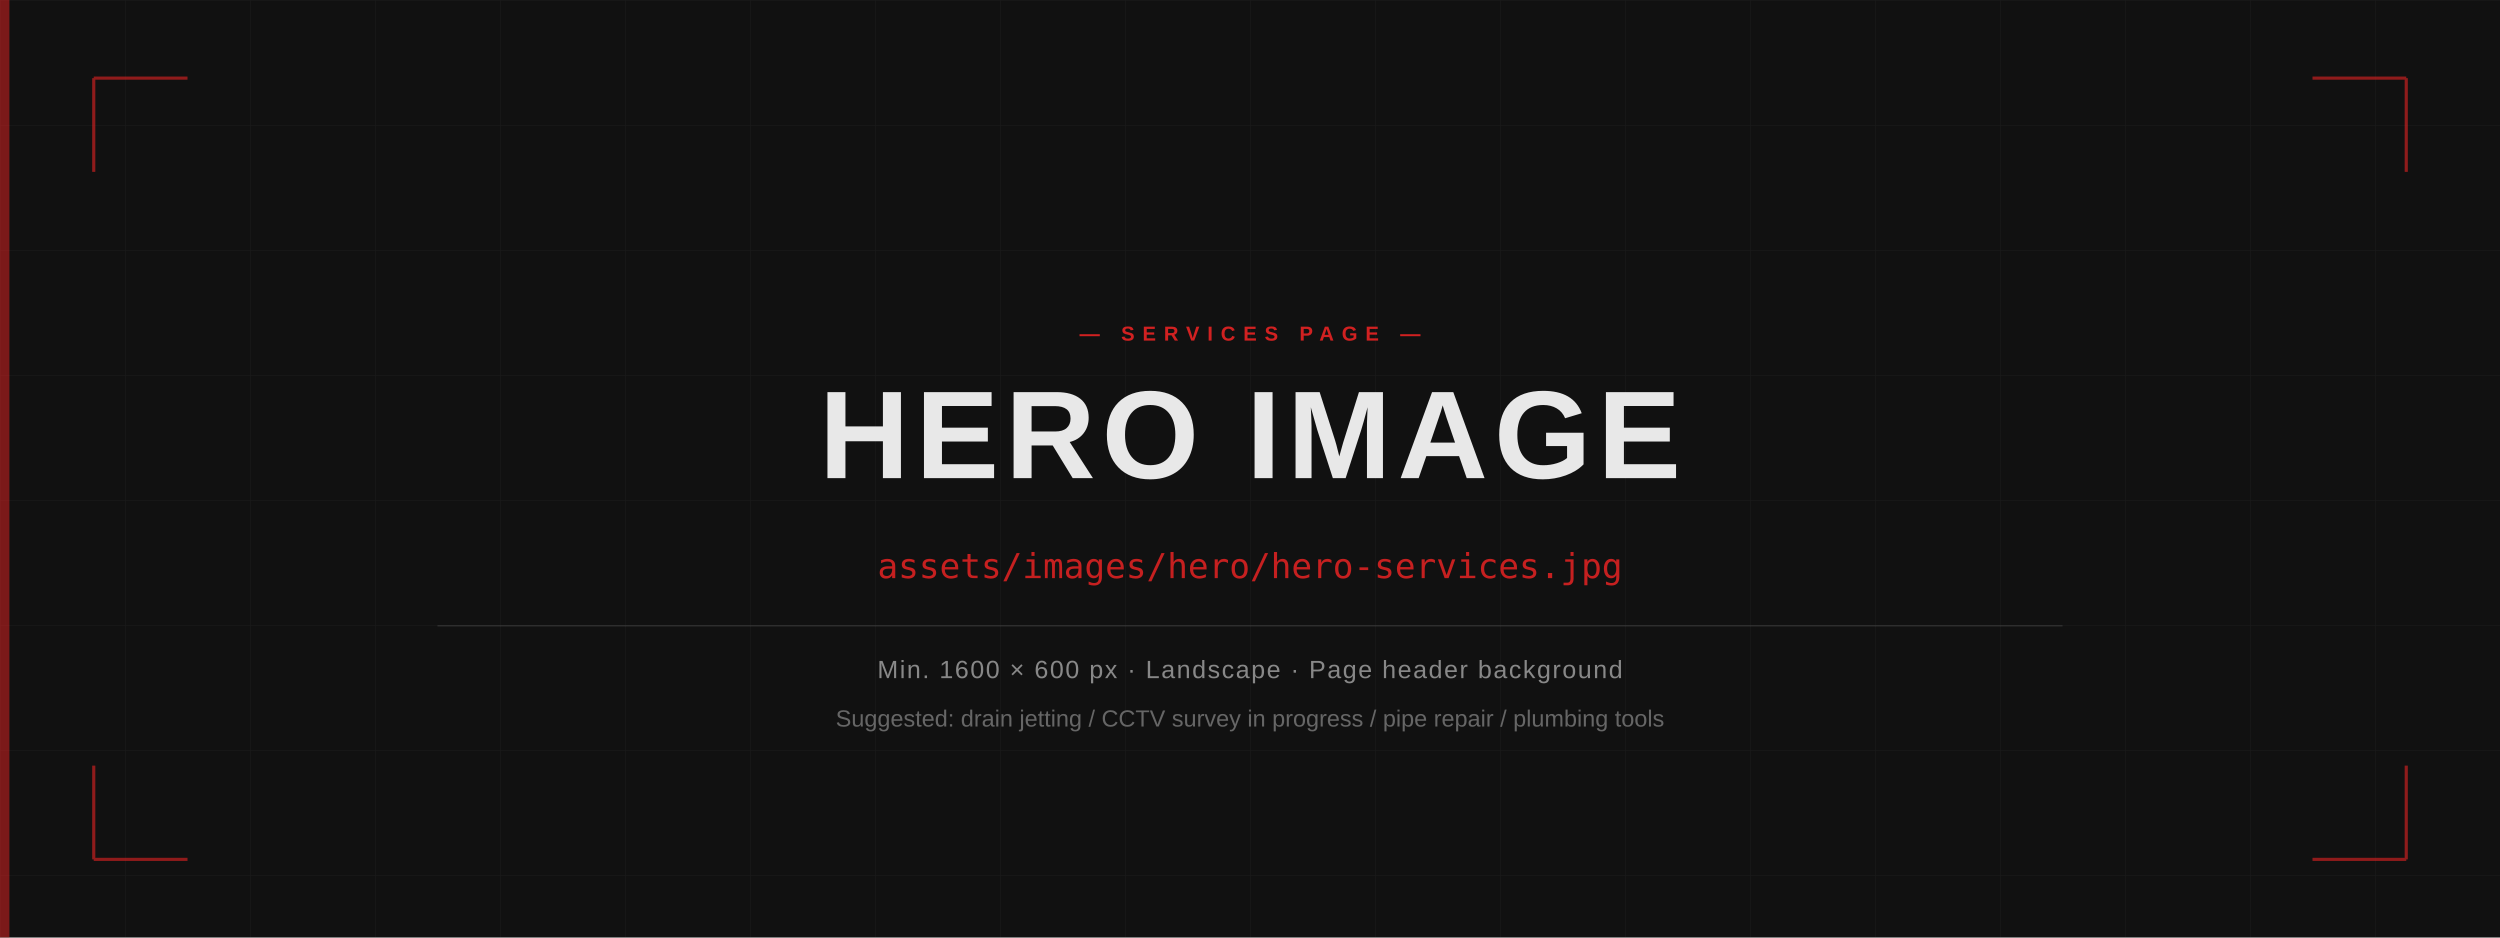
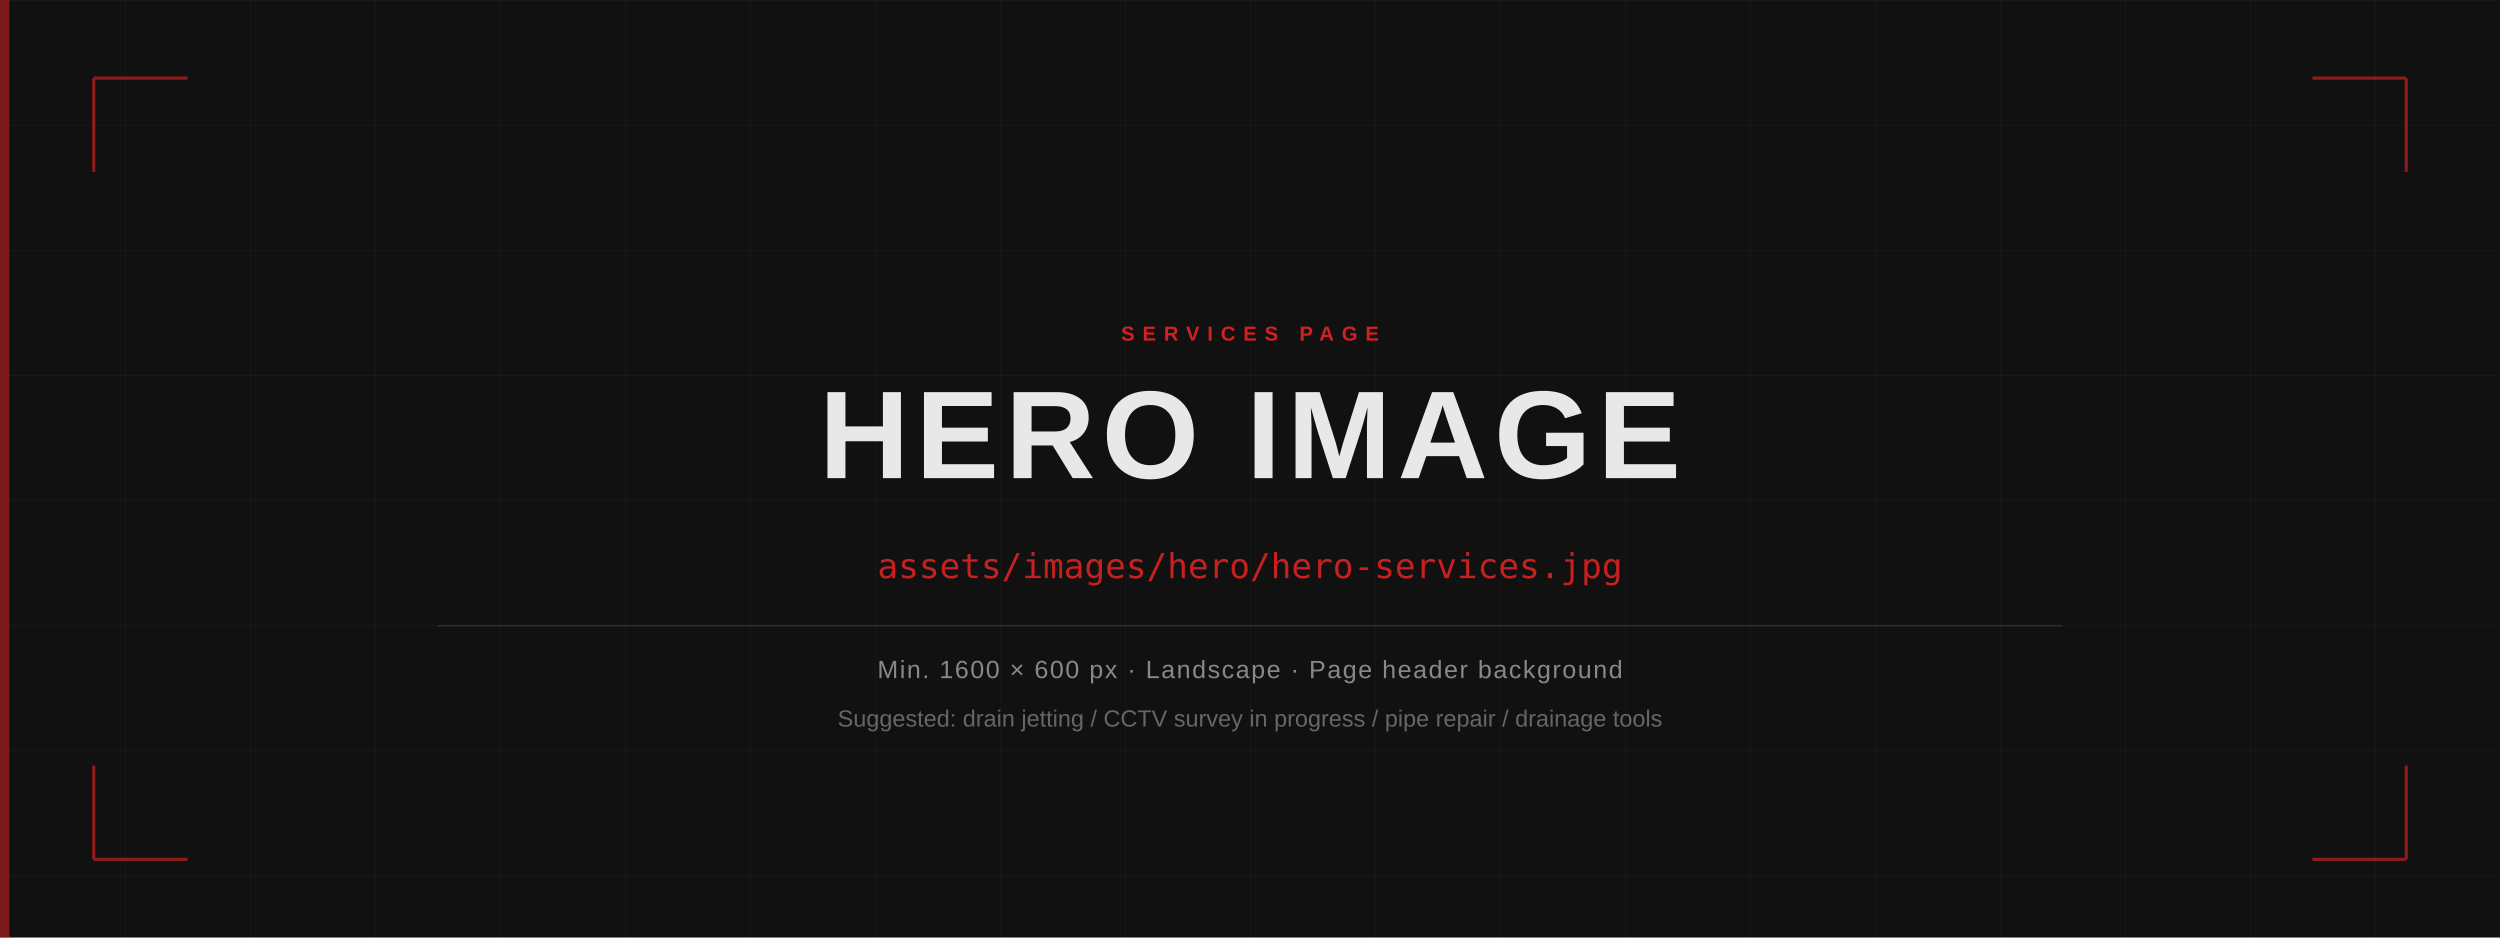
<svg xmlns="http://www.w3.org/2000/svg" viewBox="0 0 1600 600" width="1600" height="600">
  <defs>
    <pattern id="grid" width="80" height="80" patternUnits="userSpaceOnUse">
      <path d="M 80 0 L 0 0 0 80" fill="none" stroke="#ffffff" stroke-width="0.5" opacity="0.06" />
    </pattern>
  </defs>
  <rect width="1600" height="600" fill="#111111" />
  <rect width="1600" height="600" fill="url(#grid)" />
  <rect x="0" y="0" width="6" height="600" fill="#e52222" opacity="0.5" />
  <path d="M 60 50 L 60 110 M 60 50 L 120 50" stroke="#e52222" stroke-width="2" fill="none" opacity="0.6" />
  <path d="M 1540 50 L 1540 110 M 1540 50 L 1480 50" stroke="#e52222" stroke-width="2" fill="none" opacity="0.6" />
  <path d="M 60 550 L 60 490 M 60 550 L 120 550" stroke="#e52222" stroke-width="2" fill="none" opacity="0.6" />
  <path d="M 1540 550 L 1540 490 M 1540 550 L 1480 550" stroke="#e52222" stroke-width="2" fill="none" opacity="0.6" />
-   <text x="800" y="218" font-family="Arial Black, Arial, sans-serif" font-size="13" font-weight="bold" fill="#e52222" text-anchor="middle" letter-spacing="5" opacity="0.9">— SERVICES PAGE —</text>
+   <text x="800" y="218" font-family="Arial Black, Arial, sans-serif" font-size="13" font-weight="bold" fill="#e52222" text-anchor="middle" letter-spacing="5" opacity="0.9">SERVICES PAGE</text>
  <text x="800" y="306" font-family="Arial Black, Arial, sans-serif" font-size="80" font-weight="900" fill="#ffffff" text-anchor="middle" letter-spacing="4" opacity="0.9">HERO IMAGE</text>
  <text x="800" y="370" font-family="monospace, sans-serif" font-size="22" fill="#e52222" text-anchor="middle" opacity="0.85">assets/images/hero/hero-services.jpg</text>
  <rect x="280" y="400" width="1040" height="1" fill="#ffffff" opacity="0.1" />
  <text x="800" y="434" font-family="Arial, sans-serif" font-size="16" fill="#888888" text-anchor="middle" letter-spacing="1">Min. 1600 × 600 px  ·  Landscape  ·  Page header background</text>
-   <text x="800" y="465" font-family="Arial, sans-serif" font-size="15" fill="#666666" text-anchor="middle">Suggested: drain jetting / CCTV survey in progress / pipe repair / plumbing tools</text>
+   <text x="800" y="465" font-family="Arial, sans-serif" font-size="15" fill="#666666" text-anchor="middle">Suggested: drain jetting / CCTV survey in progress / pipe repair / drainage tools</text>
</svg>
